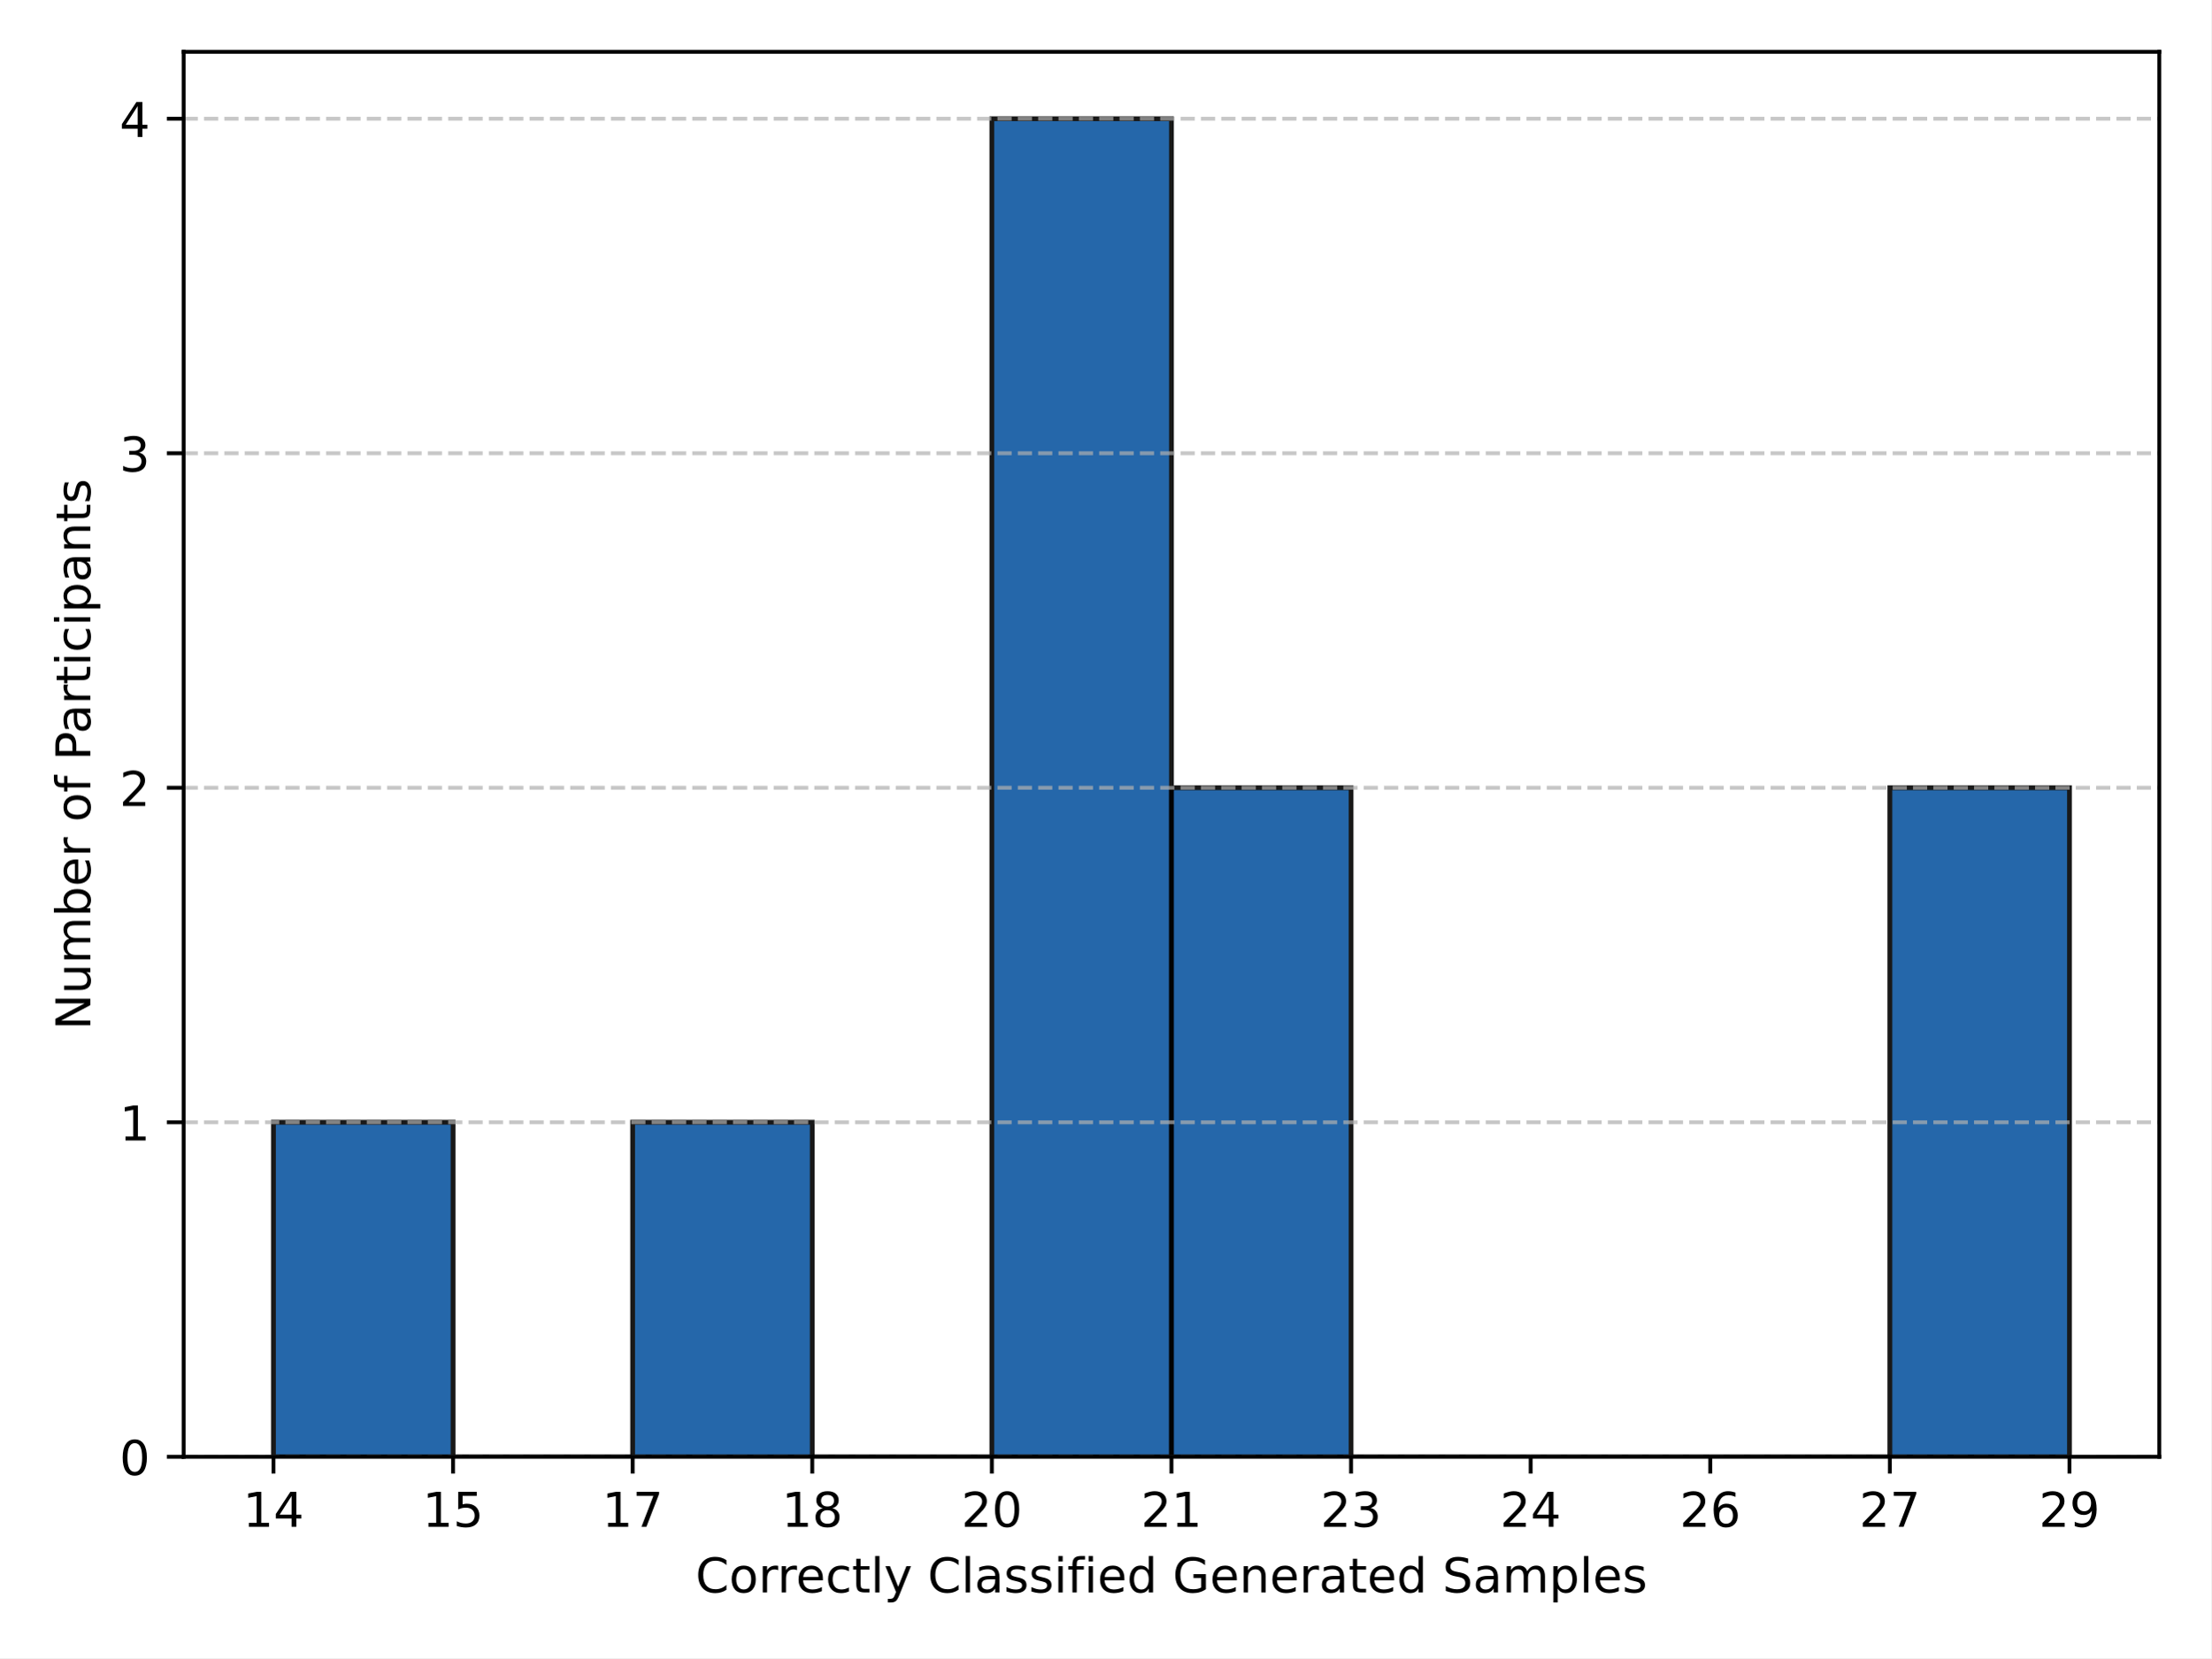
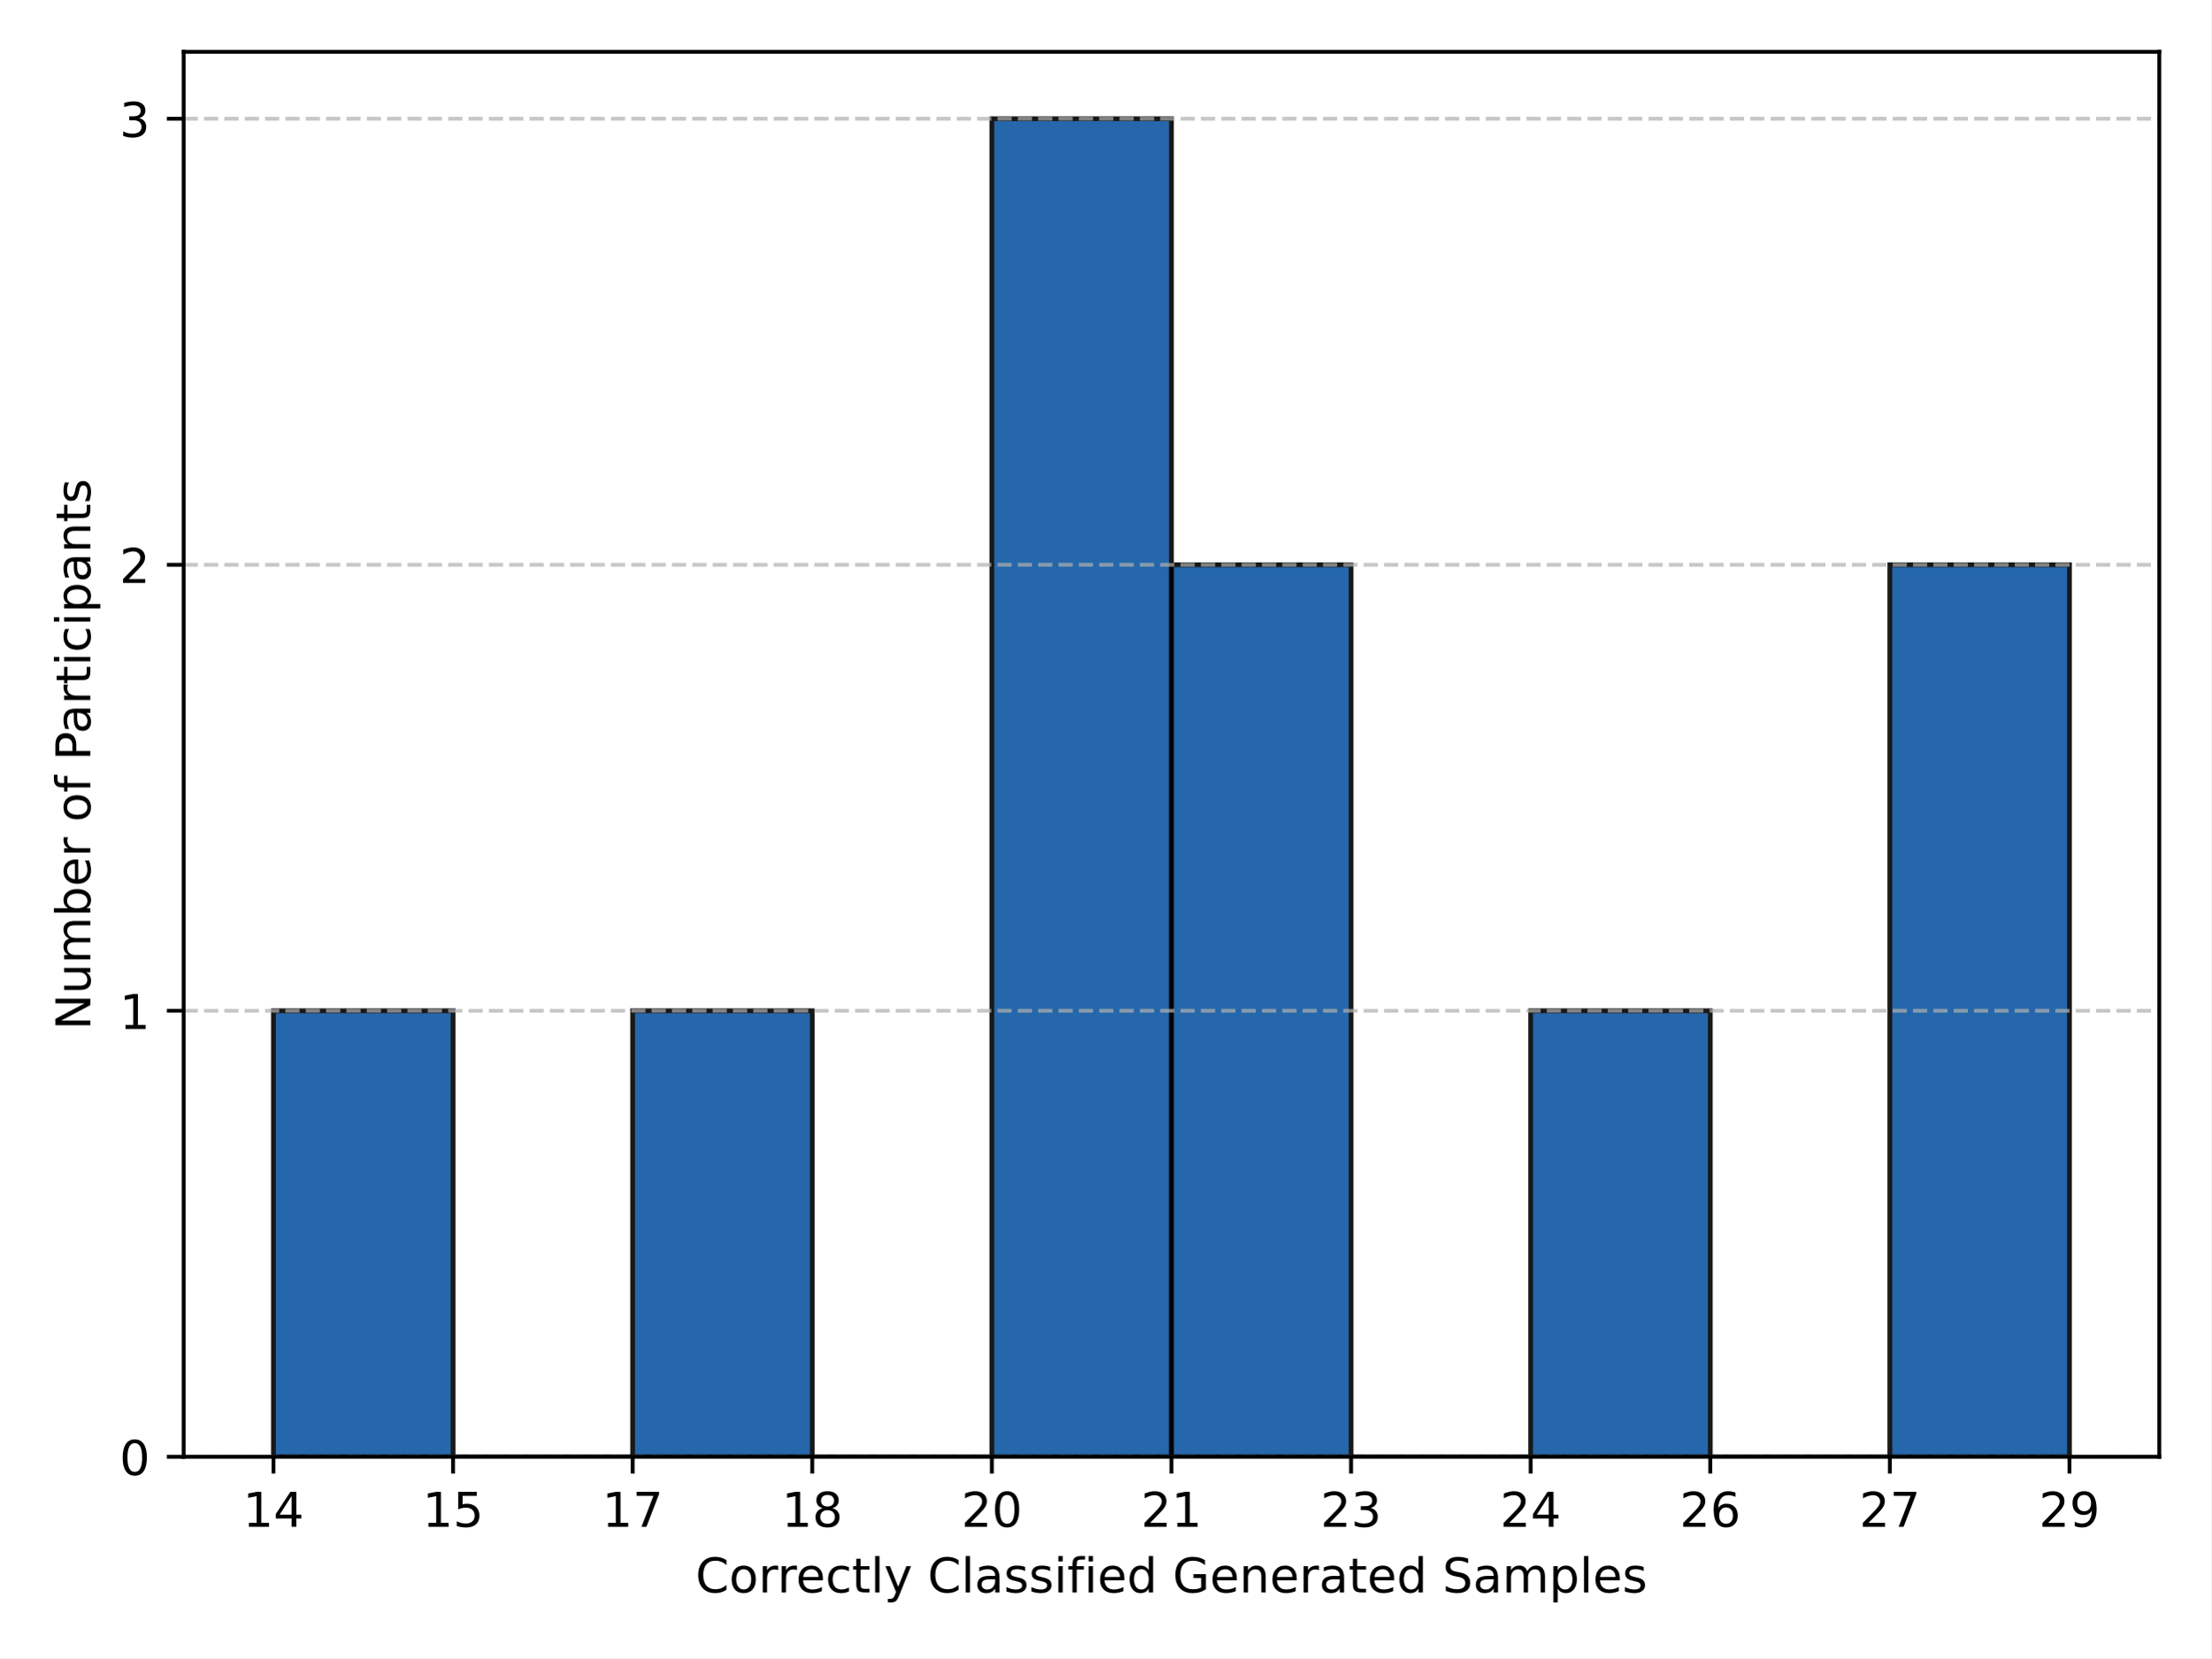
<svg xmlns="http://www.w3.org/2000/svg" xmlns:xlink="http://www.w3.org/1999/xlink" width="460.8pt" height="345.6pt" viewBox="0 0 460.8 345.6" version="1.1">
  <defs>
    <style type="text/css">*{stroke-linejoin: round; stroke-linecap: butt}</style>
  </defs>
  <g id="figure_1">
    <g id="patch_1">
      <path d="M 0 345.6  L 460.8 345.6  L 460.8 0  L 0 0  z " style="fill: #ffffff" />
    </g>
    <g id="axes_1">
      <g id="patch_2">
        <path d="M 38.27 303.64  L 450 303.64  L 450 10.8  L 38.27 10.8  z " style="fill: #ffffff" />
      </g>
      <g id="patch_3">
-         <path d="M 56.985 303.64  L 94.415 303.64  L 94.415 233.916  L 56.985 233.916  z " clip-path="url(#pcb6d6a3533)" style="fill: #0d57a1; opacity: 0.9; stroke: #000000; stroke-linejoin: miter" />
+         <path d="M 56.985 303.64  L 94.415 303.64  L 94.415 210.675  L 56.985 210.675  z " clip-path="url(#pc6fdeaa3d5)" style="fill: #0d57a1; opacity: 0.9; stroke: #000000; stroke-linejoin: miter" />
      </g>
      <g id="patch_4">
-         <path d="M 94.415 303.64  L 131.845 303.64  L 131.845 303.64  L 94.415 303.64  z " clip-path="url(#pcb6d6a3533)" style="fill: #0d57a1; opacity: 0.9; stroke: #000000; stroke-linejoin: miter" />
+         <path d="M 94.415 303.64  L 131.845 303.64  L 131.845 303.64  L 94.415 303.64  z " clip-path="url(#pc6fdeaa3d5)" style="fill: #0d57a1; opacity: 0.9; stroke: #000000; stroke-linejoin: miter" />
      </g>
      <g id="patch_5">
-         <path d="M 131.845 303.64  L 169.275 303.64  L 169.275 233.916  L 131.845 233.916  z " clip-path="url(#pcb6d6a3533)" style="fill: #0d57a1; opacity: 0.9; stroke: #000000; stroke-linejoin: miter" />
+         <path d="M 131.845 303.64  L 169.275 303.64  L 169.275 210.675  L 131.845 210.675  z " clip-path="url(#pc6fdeaa3d5)" style="fill: #0d57a1; opacity: 0.9; stroke: #000000; stroke-linejoin: miter" />
      </g>
      <g id="patch_6">
-         <path d="M 169.275 303.64  L 206.705 303.64  L 206.705 303.64  L 169.275 303.64  z " clip-path="url(#pcb6d6a3533)" style="fill: #0d57a1; opacity: 0.9; stroke: #000000; stroke-linejoin: miter" />
+         <path d="M 169.275 303.64  L 206.705 303.64  L 206.705 303.64  L 169.275 303.64  z " clip-path="url(#pc6fdeaa3d5)" style="fill: #0d57a1; opacity: 0.9; stroke: #000000; stroke-linejoin: miter" />
      </g>
      <g id="patch_7">
-         <path d="M 206.705 303.64  L 244.135 303.64  L 244.135 24.745  L 206.705 24.745  z " clip-path="url(#pcb6d6a3533)" style="fill: #0d57a1; opacity: 0.9; stroke: #000000; stroke-linejoin: miter" />
+         <path d="M 206.705 303.64  L 244.135 303.64  L 244.135 24.745  L 206.705 24.745  z " clip-path="url(#pc6fdeaa3d5)" style="fill: #0d57a1; opacity: 0.9; stroke: #000000; stroke-linejoin: miter" />
      </g>
      <g id="patch_8">
-         <path d="M 244.135 303.64  L 281.565 303.64  L 281.565 164.192  L 244.135 164.192  z " clip-path="url(#pcb6d6a3533)" style="fill: #0d57a1; opacity: 0.9; stroke: #000000; stroke-linejoin: miter" />
+         <path d="M 244.135 303.64  L 281.565 303.64  L 281.565 117.71  L 244.135 117.71  z " clip-path="url(#pc6fdeaa3d5)" style="fill: #0d57a1; opacity: 0.9; stroke: #000000; stroke-linejoin: miter" />
      </g>
      <g id="patch_9">
-         <path d="M 281.565 303.64  L 318.995 303.64  L 318.995 303.64  L 281.565 303.64  z " clip-path="url(#pcb6d6a3533)" style="fill: #0d57a1; opacity: 0.9; stroke: #000000; stroke-linejoin: miter" />
+         <path d="M 281.565 303.64  L 318.995 303.64  L 318.995 303.64  L 281.565 303.64  z " clip-path="url(#pc6fdeaa3d5)" style="fill: #0d57a1; opacity: 0.9; stroke: #000000; stroke-linejoin: miter" />
      </g>
      <g id="patch_10">
-         <path d="M 318.995 303.64  L 356.425 303.64  L 356.425 303.64  L 318.995 303.64  z " clip-path="url(#pcb6d6a3533)" style="fill: #0d57a1; opacity: 0.9; stroke: #000000; stroke-linejoin: miter" />
+         <path d="M 318.995 303.64  L 356.425 303.64  L 356.425 210.675  L 318.995 210.675  z " clip-path="url(#pc6fdeaa3d5)" style="fill: #0d57a1; opacity: 0.9; stroke: #000000; stroke-linejoin: miter" />
      </g>
      <g id="patch_11">
-         <path d="M 356.425 303.64  L 393.855 303.64  L 393.855 303.64  L 356.425 303.64  z " clip-path="url(#pcb6d6a3533)" style="fill: #0d57a1; opacity: 0.9; stroke: #000000; stroke-linejoin: miter" />
+         <path d="M 356.425 303.64  L 393.855 303.64  L 393.855 303.64  L 356.425 303.64  z " clip-path="url(#pc6fdeaa3d5)" style="fill: #0d57a1; opacity: 0.9; stroke: #000000; stroke-linejoin: miter" />
      </g>
      <g id="patch_12">
-         <path d="M 393.855 303.64  L 431.285 303.64  L 431.285 164.192  L 393.855 164.192  z " clip-path="url(#pcb6d6a3533)" style="fill: #0d57a1; opacity: 0.9; stroke: #000000; stroke-linejoin: miter" />
+         <path d="M 393.855 303.64  L 431.285 303.64  L 431.285 117.71  L 393.855 117.71  z " clip-path="url(#pc6fdeaa3d5)" style="fill: #0d57a1; opacity: 0.9; stroke: #000000; stroke-linejoin: miter" />
      </g>
      <g id="matplotlib.axis_1">
        <g id="xtick_1">
          <g id="line2d_1">
            <defs>
-               <path id="m1f38737890" d="M 0 0  L 0 3.5  " style="stroke: #000000; stroke-width: 0.8" />
+               <path id="m80714c2064" d="M 0 0  L 0 3.5  " style="stroke: #000000; stroke-width: 0.8" />
            </defs>
            <g>
-               <use xlink:href="#m1f38737890" x="56.985" y="303.64" style="stroke: #000000; stroke-width: 0.8" />
+               <use xlink:href="#m80714c2064" x="56.985" y="303.64" style="stroke: #000000; stroke-width: 0.8" />
            </g>
          </g>
          <g id="text_1">
            <g transform="translate(50.6225 318.2384) scale(0.1 -0.1)">
              <defs>
                <path id="DejaVuSans-31" d="M 794 531  L 1825 531  L 1825 4091  L 703 3866  L 703 4441  L 1819 4666  L 2450 4666  L 2450 531  L 3481 531  L 3481 0  L 794 0  L 794 531  z " transform="scale(0.015625)" />
                <path id="DejaVuSans-34" d="M 2419 4116  L 825 1625  L 2419 1625  L 2419 4116  z M 2253 4666  L 3047 4666  L 3047 1625  L 3713 1625  L 3713 1100  L 3047 1100  L 3047 0  L 2419 0  L 2419 1100  L 313 1100  L 313 1709  L 2253 4666  z " transform="scale(0.015625)" />
              </defs>
              <use xlink:href="#DejaVuSans-31" />
              <use xlink:href="#DejaVuSans-34" x="63.623" />
            </g>
          </g>
        </g>
        <g id="xtick_2">
          <g id="line2d_2">
            <g>
-               <use xlink:href="#m1f38737890" x="94.415" y="303.64" style="stroke: #000000; stroke-width: 0.8" />
+               <use xlink:href="#m80714c2064" x="94.415" y="303.64" style="stroke: #000000; stroke-width: 0.8" />
            </g>
          </g>
          <g id="text_2">
            <g transform="translate(88.0525 318.2384) scale(0.1 -0.1)">
              <defs>
                <path id="DejaVuSans-35" d="M 691 4666  L 3169 4666  L 3169 4134  L 1269 4134  L 1269 2991  Q 1406 3038 1543 3061  Q 1681 3084 1819 3084  Q 2600 3084 3056 2656  Q 3513 2228 3513 1497  Q 3513 744 3044 326  Q 2575 -91 1722 -91  Q 1428 -91 1123 -41  Q 819 9 494 109  L 494 744  Q 775 591 1075 516  Q 1375 441 1709 441  Q 2250 441 2565 725  Q 2881 1009 2881 1497  Q 2881 1984 2565 2268  Q 2250 2553 1709 2553  Q 1456 2553 1204 2497  Q 953 2441 691 2322  L 691 4666  z " transform="scale(0.015625)" />
              </defs>
              <use xlink:href="#DejaVuSans-31" />
              <use xlink:href="#DejaVuSans-35" x="63.623" />
            </g>
          </g>
        </g>
        <g id="xtick_3">
          <g id="line2d_3">
            <g>
-               <use xlink:href="#m1f38737890" x="131.845" y="303.64" style="stroke: #000000; stroke-width: 0.8" />
+               <use xlink:href="#m80714c2064" x="131.845" y="303.64" style="stroke: #000000; stroke-width: 0.8" />
            </g>
          </g>
          <g id="text_3">
            <g transform="translate(125.4825 318.2384) scale(0.1 -0.1)">
              <defs>
                <path id="DejaVuSans-37" d="M 525 4666  L 3525 4666  L 3525 4397  L 1831 0  L 1172 0  L 2766 4134  L 525 4134  L 525 4666  z " transform="scale(0.015625)" />
              </defs>
              <use xlink:href="#DejaVuSans-31" />
              <use xlink:href="#DejaVuSans-37" x="63.623" />
            </g>
          </g>
        </g>
        <g id="xtick_4">
          <g id="line2d_4">
            <g>
-               <use xlink:href="#m1f38737890" x="169.275" y="303.64" style="stroke: #000000; stroke-width: 0.8" />
+               <use xlink:href="#m80714c2064" x="169.275" y="303.64" style="stroke: #000000; stroke-width: 0.8" />
            </g>
          </g>
          <g id="text_4">
            <g transform="translate(162.9125 318.2384) scale(0.1 -0.1)">
              <defs>
                <path id="DejaVuSans-38" d="M 2034 2216  Q 1584 2216 1326 1975  Q 1069 1734 1069 1313  Q 1069 891 1326 650  Q 1584 409 2034 409  Q 2484 409 2743 651  Q 3003 894 3003 1313  Q 3003 1734 2745 1975  Q 2488 2216 2034 2216  z M 1403 2484  Q 997 2584 770 2862  Q 544 3141 544 3541  Q 544 4100 942 4425  Q 1341 4750 2034 4750  Q 2731 4750 3128 4425  Q 3525 4100 3525 3541  Q 3525 3141 3298 2862  Q 3072 2584 2669 2484  Q 3125 2378 3379 2068  Q 3634 1759 3634 1313  Q 3634 634 3220 271  Q 2806 -91 2034 -91  Q 1263 -91 848 271  Q 434 634 434 1313  Q 434 1759 690 2068  Q 947 2378 1403 2484  z M 1172 3481  Q 1172 3119 1398 2916  Q 1625 2713 2034 2713  Q 2441 2713 2670 2916  Q 2900 3119 2900 3481  Q 2900 3844 2670 4047  Q 2441 4250 2034 4250  Q 1625 4250 1398 4047  Q 1172 3844 1172 3481  z " transform="scale(0.015625)" />
              </defs>
              <use xlink:href="#DejaVuSans-31" />
              <use xlink:href="#DejaVuSans-38" x="63.623" />
            </g>
          </g>
        </g>
        <g id="xtick_5">
          <g id="line2d_5">
            <g>
-               <use xlink:href="#m1f38737890" x="206.705" y="303.64" style="stroke: #000000; stroke-width: 0.8" />
+               <use xlink:href="#m80714c2064" x="206.705" y="303.64" style="stroke: #000000; stroke-width: 0.8" />
            </g>
          </g>
          <g id="text_5">
            <g transform="translate(200.3425 318.2384) scale(0.1 -0.1)">
              <defs>
                <path id="DejaVuSans-32" d="M 1228 531  L 3431 531  L 3431 0  L 469 0  L 469 531  Q 828 903 1448 1529  Q 2069 2156 2228 2338  Q 2531 2678 2651 2914  Q 2772 3150 2772 3378  Q 2772 3750 2511 3984  Q 2250 4219 1831 4219  Q 1534 4219 1204 4116  Q 875 4013 500 3803  L 500 4441  Q 881 4594 1212 4672  Q 1544 4750 1819 4750  Q 2544 4750 2975 4387  Q 3406 4025 3406 3419  Q 3406 3131 3298 2873  Q 3191 2616 2906 2266  Q 2828 2175 2409 1742  Q 1991 1309 1228 531  z " transform="scale(0.015625)" />
                <path id="DejaVuSans-30" d="M 2034 4250  Q 1547 4250 1301 3770  Q 1056 3291 1056 2328  Q 1056 1369 1301 889  Q 1547 409 2034 409  Q 2525 409 2770 889  Q 3016 1369 3016 2328  Q 3016 3291 2770 3770  Q 2525 4250 2034 4250  z M 2034 4750  Q 2819 4750 3233 4129  Q 3647 3509 3647 2328  Q 3647 1150 3233 529  Q 2819 -91 2034 -91  Q 1250 -91 836 529  Q 422 1150 422 2328  Q 422 3509 836 4129  Q 1250 4750 2034 4750  z " transform="scale(0.015625)" />
              </defs>
              <use xlink:href="#DejaVuSans-32" />
              <use xlink:href="#DejaVuSans-30" x="63.623" />
            </g>
          </g>
        </g>
        <g id="xtick_6">
          <g id="line2d_6">
            <g>
-               <use xlink:href="#m1f38737890" x="244.135" y="303.64" style="stroke: #000000; stroke-width: 0.8" />
+               <use xlink:href="#m80714c2064" x="244.135" y="303.64" style="stroke: #000000; stroke-width: 0.8" />
            </g>
          </g>
          <g id="text_6">
            <g transform="translate(237.7725 318.2384) scale(0.1 -0.1)">
              <use xlink:href="#DejaVuSans-32" />
              <use xlink:href="#DejaVuSans-31" x="63.623" />
            </g>
          </g>
        </g>
        <g id="xtick_7">
          <g id="line2d_7">
            <g>
-               <use xlink:href="#m1f38737890" x="281.565" y="303.64" style="stroke: #000000; stroke-width: 0.8" />
+               <use xlink:href="#m80714c2064" x="281.565" y="303.64" style="stroke: #000000; stroke-width: 0.8" />
            </g>
          </g>
          <g id="text_7">
            <g transform="translate(275.2025 318.2384) scale(0.1 -0.1)">
              <defs>
                <path id="DejaVuSans-33" d="M 2597 2516  Q 3050 2419 3304 2112  Q 3559 1806 3559 1356  Q 3559 666 3084 287  Q 2609 -91 1734 -91  Q 1441 -91 1130 -33  Q 819 25 488 141  L 488 750  Q 750 597 1062 519  Q 1375 441 1716 441  Q 2309 441 2620 675  Q 2931 909 2931 1356  Q 2931 1769 2642 2001  Q 2353 2234 1838 2234  L 1294 2234  L 1294 2753  L 1863 2753  Q 2328 2753 2575 2939  Q 2822 3125 2822 3475  Q 2822 3834 2567 4026  Q 2313 4219 1838 4219  Q 1578 4219 1281 4162  Q 984 4106 628 3988  L 628 4550  Q 988 4650 1302 4700  Q 1616 4750 1894 4750  Q 2613 4750 3031 4423  Q 3450 4097 3450 3541  Q 3450 3153 3228 2886  Q 3006 2619 2597 2516  z " transform="scale(0.015625)" />
              </defs>
              <use xlink:href="#DejaVuSans-32" />
              <use xlink:href="#DejaVuSans-33" x="63.623" />
            </g>
          </g>
        </g>
        <g id="xtick_8">
          <g id="line2d_8">
            <g>
-               <use xlink:href="#m1f38737890" x="318.995" y="303.64" style="stroke: #000000; stroke-width: 0.8" />
+               <use xlink:href="#m80714c2064" x="318.995" y="303.64" style="stroke: #000000; stroke-width: 0.8" />
            </g>
          </g>
          <g id="text_8">
            <g transform="translate(312.6325 318.2384) scale(0.1 -0.1)">
              <use xlink:href="#DejaVuSans-32" />
              <use xlink:href="#DejaVuSans-34" x="63.623" />
            </g>
          </g>
        </g>
        <g id="xtick_9">
          <g id="line2d_9">
            <g>
-               <use xlink:href="#m1f38737890" x="356.425" y="303.64" style="stroke: #000000; stroke-width: 0.8" />
+               <use xlink:href="#m80714c2064" x="356.425" y="303.64" style="stroke: #000000; stroke-width: 0.8" />
            </g>
          </g>
          <g id="text_9">
            <g transform="translate(350.0625 318.2384) scale(0.1 -0.1)">
              <defs>
                <path id="DejaVuSans-36" d="M 2113 2584  Q 1688 2584 1439 2293  Q 1191 2003 1191 1497  Q 1191 994 1439 701  Q 1688 409 2113 409  Q 2538 409 2786 701  Q 3034 994 3034 1497  Q 3034 2003 2786 2293  Q 2538 2584 2113 2584  z M 3366 4563  L 3366 3988  Q 3128 4100 2886 4159  Q 2644 4219 2406 4219  Q 1781 4219 1451 3797  Q 1122 3375 1075 2522  Q 1259 2794 1537 2939  Q 1816 3084 2150 3084  Q 2853 3084 3261 2657  Q 3669 2231 3669 1497  Q 3669 778 3244 343  Q 2819 -91 2113 -91  Q 1303 -91 875 529  Q 447 1150 447 2328  Q 447 3434 972 4092  Q 1497 4750 2381 4750  Q 2619 4750 2861 4703  Q 3103 4656 3366 4563  z " transform="scale(0.015625)" />
              </defs>
              <use xlink:href="#DejaVuSans-32" />
              <use xlink:href="#DejaVuSans-36" x="63.623" />
            </g>
          </g>
        </g>
        <g id="xtick_10">
          <g id="line2d_10">
            <g>
-               <use xlink:href="#m1f38737890" x="393.855" y="303.64" style="stroke: #000000; stroke-width: 0.8" />
+               <use xlink:href="#m80714c2064" x="393.855" y="303.64" style="stroke: #000000; stroke-width: 0.8" />
            </g>
          </g>
          <g id="text_10">
            <g transform="translate(387.4925 318.2384) scale(0.1 -0.1)">
              <use xlink:href="#DejaVuSans-32" />
              <use xlink:href="#DejaVuSans-37" x="63.623" />
            </g>
          </g>
        </g>
        <g id="xtick_11">
          <g id="line2d_11">
            <g>
-               <use xlink:href="#m1f38737890" x="431.285" y="303.64" style="stroke: #000000; stroke-width: 0.8" />
+               <use xlink:href="#m80714c2064" x="431.285" y="303.64" style="stroke: #000000; stroke-width: 0.8" />
            </g>
          </g>
          <g id="text_11">
            <g transform="translate(424.9225 318.2384) scale(0.1 -0.1)">
              <defs>
                <path id="DejaVuSans-39" d="M 703 97  L 703 672  Q 941 559 1184 500  Q 1428 441 1663 441  Q 2288 441 2617 861  Q 2947 1281 2994 2138  Q 2813 1869 2534 1725  Q 2256 1581 1919 1581  Q 1219 1581 811 2004  Q 403 2428 403 3163  Q 403 3881 828 4315  Q 1253 4750 1959 4750  Q 2769 4750 3195 4129  Q 3622 3509 3622 2328  Q 3622 1225 3098 567  Q 2575 -91 1691 -91  Q 1453 -91 1209 -44  Q 966 3 703 97  z M 1959 2075  Q 2384 2075 2632 2365  Q 2881 2656 2881 3163  Q 2881 3666 2632 3958  Q 2384 4250 1959 4250  Q 1534 4250 1286 3958  Q 1038 3666 1038 3163  Q 1038 2656 1286 2365  Q 1534 2075 1959 2075  z " transform="scale(0.015625)" />
              </defs>
              <use xlink:href="#DejaVuSans-32" />
              <use xlink:href="#DejaVuSans-39" x="63.623" />
            </g>
          </g>
        </g>
        <g id="text_12">
          <g transform="translate(144.9491 331.9166) scale(0.1 -0.1)">
            <defs>
              <path id="DejaVuSans-43" d="M 4122 4306  L 4122 3641  Q 3803 3938 3442 4084  Q 3081 4231 2675 4231  Q 1875 4231 1450 3742  Q 1025 3253 1025 2328  Q 1025 1406 1450 917  Q 1875 428 2675 428  Q 3081 428 3442 575  Q 3803 722 4122 1019  L 4122 359  Q 3791 134 3420 21  Q 3050 -91 2638 -91  Q 1578 -91 968 557  Q 359 1206 359 2328  Q 359 3453 968 4101  Q 1578 4750 2638 4750  Q 3056 4750 3426 4639  Q 3797 4528 4122 4306  z " transform="scale(0.015625)" />
              <path id="DejaVuSans-6f" d="M 1959 3097  Q 1497 3097 1228 2736  Q 959 2375 959 1747  Q 959 1119 1226 758  Q 1494 397 1959 397  Q 2419 397 2687 759  Q 2956 1122 2956 1747  Q 2956 2369 2687 2733  Q 2419 3097 1959 3097  z M 1959 3584  Q 2709 3584 3137 3096  Q 3566 2609 3566 1747  Q 3566 888 3137 398  Q 2709 -91 1959 -91  Q 1206 -91 779 398  Q 353 888 353 1747  Q 353 2609 779 3096  Q 1206 3584 1959 3584  z " transform="scale(0.015625)" />
              <path id="DejaVuSans-72" d="M 2631 2963  Q 2534 3019 2420 3045  Q 2306 3072 2169 3072  Q 1681 3072 1420 2755  Q 1159 2438 1159 1844  L 1159 0  L 581 0  L 581 3500  L 1159 3500  L 1159 2956  Q 1341 3275 1631 3429  Q 1922 3584 2338 3584  Q 2397 3584 2469 3576  Q 2541 3569 2628 3553  L 2631 2963  z " transform="scale(0.015625)" />
              <path id="DejaVuSans-65" d="M 3597 1894  L 3597 1613  L 953 1613  Q 991 1019 1311 708  Q 1631 397 2203 397  Q 2534 397 2845 478  Q 3156 559 3463 722  L 3463 178  Q 3153 47 2828 -22  Q 2503 -91 2169 -91  Q 1331 -91 842 396  Q 353 884 353 1716  Q 353 2575 817 3079  Q 1281 3584 2069 3584  Q 2775 3584 3186 3129  Q 3597 2675 3597 1894  z M 3022 2063  Q 3016 2534 2758 2815  Q 2500 3097 2075 3097  Q 1594 3097 1305 2825  Q 1016 2553 972 2059  L 3022 2063  z " transform="scale(0.015625)" />
              <path id="DejaVuSans-63" d="M 3122 3366  L 3122 2828  Q 2878 2963 2633 3030  Q 2388 3097 2138 3097  Q 1578 3097 1268 2742  Q 959 2388 959 1747  Q 959 1106 1268 751  Q 1578 397 2138 397  Q 2388 397 2633 464  Q 2878 531 3122 666  L 3122 134  Q 2881 22 2623 -34  Q 2366 -91 2075 -91  Q 1284 -91 818 406  Q 353 903 353 1747  Q 353 2603 823 3093  Q 1294 3584 2113 3584  Q 2378 3584 2631 3529  Q 2884 3475 3122 3366  z " transform="scale(0.015625)" />
              <path id="DejaVuSans-74" d="M 1172 4494  L 1172 3500  L 2356 3500  L 2356 3053  L 1172 3053  L 1172 1153  Q 1172 725 1289 603  Q 1406 481 1766 481  L 2356 481  L 2356 0  L 1766 0  Q 1100 0 847 248  Q 594 497 594 1153  L 594 3053  L 172 3053  L 172 3500  L 594 3500  L 594 4494  L 1172 4494  z " transform="scale(0.015625)" />
              <path id="DejaVuSans-6c" d="M 603 4863  L 1178 4863  L 1178 0  L 603 0  L 603 4863  z " transform="scale(0.015625)" />
              <path id="DejaVuSans-79" d="M 2059 -325  Q 1816 -950 1584 -1140  Q 1353 -1331 966 -1331  L 506 -1331  L 506 -850  L 844 -850  Q 1081 -850 1212 -737  Q 1344 -625 1503 -206  L 1606 56  L 191 3500  L 800 3500  L 1894 763  L 2988 3500  L 3597 3500  L 2059 -325  z " transform="scale(0.015625)" />
              <path id="DejaVuSans-20" transform="scale(0.015625)" />
              <path id="DejaVuSans-61" d="M 2194 1759  Q 1497 1759 1228 1600  Q 959 1441 959 1056  Q 959 750 1161 570  Q 1363 391 1709 391  Q 2188 391 2477 730  Q 2766 1069 2766 1631  L 2766 1759  L 2194 1759  z M 3341 1997  L 3341 0  L 2766 0  L 2766 531  Q 2569 213 2275 61  Q 1981 -91 1556 -91  Q 1019 -91 701 211  Q 384 513 384 1019  Q 384 1609 779 1909  Q 1175 2209 1959 2209  L 2766 2209  L 2766 2266  Q 2766 2663 2505 2880  Q 2244 3097 1772 3097  Q 1472 3097 1187 3025  Q 903 2953 641 2809  L 641 3341  Q 956 3463 1253 3523  Q 1550 3584 1831 3584  Q 2591 3584 2966 3190  Q 3341 2797 3341 1997  z " transform="scale(0.015625)" />
              <path id="DejaVuSans-73" d="M 2834 3397  L 2834 2853  Q 2591 2978 2328 3040  Q 2066 3103 1784 3103  Q 1356 3103 1142 2972  Q 928 2841 928 2578  Q 928 2378 1081 2264  Q 1234 2150 1697 2047  L 1894 2003  Q 2506 1872 2764 1633  Q 3022 1394 3022 966  Q 3022 478 2636 193  Q 2250 -91 1575 -91  Q 1294 -91 989 -36  Q 684 19 347 128  L 347 722  Q 666 556 975 473  Q 1284 391 1588 391  Q 1994 391 2212 530  Q 2431 669 2431 922  Q 2431 1156 2273 1281  Q 2116 1406 1581 1522  L 1381 1569  Q 847 1681 609 1914  Q 372 2147 372 2553  Q 372 3047 722 3315  Q 1072 3584 1716 3584  Q 2034 3584 2315 3537  Q 2597 3491 2834 3397  z " transform="scale(0.015625)" />
              <path id="DejaVuSans-69" d="M 603 3500  L 1178 3500  L 1178 0  L 603 0  L 603 3500  z M 603 4863  L 1178 4863  L 1178 4134  L 603 4134  L 603 4863  z " transform="scale(0.015625)" />
              <path id="DejaVuSans-66" d="M 2375 4863  L 2375 4384  L 1825 4384  Q 1516 4384 1395 4259  Q 1275 4134 1275 3809  L 1275 3500  L 2222 3500  L 2222 3053  L 1275 3053  L 1275 0  L 697 0  L 697 3053  L 147 3053  L 147 3500  L 697 3500  L 697 3744  Q 697 4328 969 4595  Q 1241 4863 1831 4863  L 2375 4863  z " transform="scale(0.015625)" />
              <path id="DejaVuSans-64" d="M 2906 2969  L 2906 4863  L 3481 4863  L 3481 0  L 2906 0  L 2906 525  Q 2725 213 2448 61  Q 2172 -91 1784 -91  Q 1150 -91 751 415  Q 353 922 353 1747  Q 353 2572 751 3078  Q 1150 3584 1784 3584  Q 2172 3584 2448 3432  Q 2725 3281 2906 2969  z M 947 1747  Q 947 1113 1208 752  Q 1469 391 1925 391  Q 2381 391 2643 752  Q 2906 1113 2906 1747  Q 2906 2381 2643 2742  Q 2381 3103 1925 3103  Q 1469 3103 1208 2742  Q 947 2381 947 1747  z " transform="scale(0.015625)" />
              <path id="DejaVuSans-47" d="M 3809 666  L 3809 1919  L 2778 1919  L 2778 2438  L 4434 2438  L 4434 434  Q 4069 175 3628 42  Q 3188 -91 2688 -91  Q 1594 -91 976 548  Q 359 1188 359 2328  Q 359 3472 976 4111  Q 1594 4750 2688 4750  Q 3144 4750 3555 4637  Q 3966 4525 4313 4306  L 4313 3634  Q 3963 3931 3569 4081  Q 3175 4231 2741 4231  Q 1884 4231 1454 3753  Q 1025 3275 1025 2328  Q 1025 1384 1454 906  Q 1884 428 2741 428  Q 3075 428 3337 486  Q 3600 544 3809 666  z " transform="scale(0.015625)" />
              <path id="DejaVuSans-6e" d="M 3513 2113  L 3513 0  L 2938 0  L 2938 2094  Q 2938 2591 2744 2837  Q 2550 3084 2163 3084  Q 1697 3084 1428 2787  Q 1159 2491 1159 1978  L 1159 0  L 581 0  L 581 3500  L 1159 3500  L 1159 2956  Q 1366 3272 1645 3428  Q 1925 3584 2291 3584  Q 2894 3584 3203 3211  Q 3513 2838 3513 2113  z " transform="scale(0.015625)" />
              <path id="DejaVuSans-53" d="M 3425 4513  L 3425 3897  Q 3066 4069 2747 4153  Q 2428 4238 2131 4238  Q 1616 4238 1336 4038  Q 1056 3838 1056 3469  Q 1056 3159 1242 3001  Q 1428 2844 1947 2747  L 2328 2669  Q 3034 2534 3370 2195  Q 3706 1856 3706 1288  Q 3706 609 3251 259  Q 2797 -91 1919 -91  Q 1588 -91 1214 -16  Q 841 59 441 206  L 441 856  Q 825 641 1194 531  Q 1563 422 1919 422  Q 2459 422 2753 634  Q 3047 847 3047 1241  Q 3047 1584 2836 1778  Q 2625 1972 2144 2069  L 1759 2144  Q 1053 2284 737 2584  Q 422 2884 422 3419  Q 422 4038 858 4394  Q 1294 4750 2059 4750  Q 2388 4750 2728 4690  Q 3069 4631 3425 4513  z " transform="scale(0.015625)" />
              <path id="DejaVuSans-6d" d="M 3328 2828  Q 3544 3216 3844 3400  Q 4144 3584 4550 3584  Q 5097 3584 5394 3201  Q 5691 2819 5691 2113  L 5691 0  L 5113 0  L 5113 2094  Q 5113 2597 4934 2840  Q 4756 3084 4391 3084  Q 3944 3084 3684 2787  Q 3425 2491 3425 1978  L 3425 0  L 2847 0  L 2847 2094  Q 2847 2600 2669 2842  Q 2491 3084 2119 3084  Q 1678 3084 1418 2786  Q 1159 2488 1159 1978  L 1159 0  L 581 0  L 581 3500  L 1159 3500  L 1159 2956  Q 1356 3278 1631 3431  Q 1906 3584 2284 3584  Q 2666 3584 2933 3390  Q 3200 3197 3328 2828  z " transform="scale(0.015625)" />
              <path id="DejaVuSans-70" d="M 1159 525  L 1159 -1331  L 581 -1331  L 581 3500  L 1159 3500  L 1159 2969  Q 1341 3281 1617 3432  Q 1894 3584 2278 3584  Q 2916 3584 3314 3078  Q 3713 2572 3713 1747  Q 3713 922 3314 415  Q 2916 -91 2278 -91  Q 1894 -91 1617 61  Q 1341 213 1159 525  z M 3116 1747  Q 3116 2381 2855 2742  Q 2594 3103 2138 3103  Q 1681 3103 1420 2742  Q 1159 2381 1159 1747  Q 1159 1113 1420 752  Q 1681 391 2138 391  Q 2594 391 2855 752  Q 3116 1113 3116 1747  z " transform="scale(0.015625)" />
            </defs>
            <use xlink:href="#DejaVuSans-43" />
            <use xlink:href="#DejaVuSans-6f" x="69.824" />
            <use xlink:href="#DejaVuSans-72" x="131.006" />
            <use xlink:href="#DejaVuSans-72" x="170.369" />
            <use xlink:href="#DejaVuSans-65" x="209.232" />
            <use xlink:href="#DejaVuSans-63" x="270.756" />
            <use xlink:href="#DejaVuSans-74" x="325.736" />
            <use xlink:href="#DejaVuSans-6c" x="364.945" />
            <use xlink:href="#DejaVuSans-79" x="392.729" />
            <use xlink:href="#DejaVuSans-20" x="451.908" />
            <use xlink:href="#DejaVuSans-43" x="483.695" />
            <use xlink:href="#DejaVuSans-6c" x="553.52" />
            <use xlink:href="#DejaVuSans-61" x="581.303" />
            <use xlink:href="#DejaVuSans-73" x="642.582" />
            <use xlink:href="#DejaVuSans-73" x="694.682" />
            <use xlink:href="#DejaVuSans-69" x="746.781" />
            <use xlink:href="#DejaVuSans-66" x="774.564" />
            <use xlink:href="#DejaVuSans-69" x="809.77" />
            <use xlink:href="#DejaVuSans-65" x="837.553" />
            <use xlink:href="#DejaVuSans-64" x="899.076" />
            <use xlink:href="#DejaVuSans-20" x="962.553" />
            <use xlink:href="#DejaVuSans-47" x="994.34" />
            <use xlink:href="#DejaVuSans-65" x="1071.83" />
            <use xlink:href="#DejaVuSans-6e" x="1133.354" />
            <use xlink:href="#DejaVuSans-65" x="1196.732" />
            <use xlink:href="#DejaVuSans-72" x="1258.256" />
            <use xlink:href="#DejaVuSans-61" x="1299.369" />
            <use xlink:href="#DejaVuSans-74" x="1360.648" />
            <use xlink:href="#DejaVuSans-65" x="1399.857" />
            <use xlink:href="#DejaVuSans-64" x="1461.381" />
            <use xlink:href="#DejaVuSans-20" x="1524.857" />
            <use xlink:href="#DejaVuSans-53" x="1556.645" />
            <use xlink:href="#DejaVuSans-61" x="1620.121" />
            <use xlink:href="#DejaVuSans-6d" x="1681.4" />
            <use xlink:href="#DejaVuSans-70" x="1778.812" />
            <use xlink:href="#DejaVuSans-6c" x="1842.289" />
            <use xlink:href="#DejaVuSans-65" x="1870.072" />
            <use xlink:href="#DejaVuSans-73" x="1931.596" />
          </g>
        </g>
      </g>
      <g id="matplotlib.axis_2">
        <g id="ytick_1">
          <g id="line2d_12">
-             <path d="M 38.27 303.64  L 450 303.64  " clip-path="url(#pcb6d6a3533)" style="fill: none; stroke-dasharray: 2.96,1.28; stroke-dashoffset: 0; stroke: #b0b0b0; stroke-opacity: 0.7; stroke-width: 0.8" />
+             <path d="M 38.27 303.64  L 450 303.64  " clip-path="url(#pc6fdeaa3d5)" style="fill: none; stroke-dasharray: 2.96,1.28; stroke-dashoffset: 0; stroke: #b0b0b0; stroke-opacity: 0.7; stroke-width: 0.8" />
          </g>
          <g id="line2d_13">
            <defs>
-               <path id="m24249ef605" d="M 0 0  L -3.5 0  " style="stroke: #000000; stroke-width: 0.8" />
+               <path id="m640ee3a834" d="M 0 0  L -3.5 0  " style="stroke: #000000; stroke-width: 0.8" />
            </defs>
            <g>
-               <use xlink:href="#m24249ef605" x="38.27" y="303.64" style="stroke: #000000; stroke-width: 0.8" />
+               <use xlink:href="#m640ee3a834" x="38.27" y="303.64" style="stroke: #000000; stroke-width: 0.8" />
            </g>
          </g>
          <g id="text_13">
            <g transform="translate(24.9075 307.4392) scale(0.1 -0.1)">
              <use xlink:href="#DejaVuSans-30" />
            </g>
          </g>
        </g>
        <g id="ytick_2">
          <g id="line2d_14">
-             <path d="M 38.27 233.916  L 450 233.916  " clip-path="url(#pcb6d6a3533)" style="fill: none; stroke-dasharray: 2.96,1.28; stroke-dashoffset: 0; stroke: #b0b0b0; stroke-opacity: 0.7; stroke-width: 0.8" />
+             <path d="M 38.27 210.675  L 450 210.675  " clip-path="url(#pc6fdeaa3d5)" style="fill: none; stroke-dasharray: 2.96,1.28; stroke-dashoffset: 0; stroke: #b0b0b0; stroke-opacity: 0.7; stroke-width: 0.8" />
          </g>
          <g id="line2d_15">
            <g>
-               <use xlink:href="#m24249ef605" x="38.27" y="233.916" style="stroke: #000000; stroke-width: 0.8" />
+               <use xlink:href="#m640ee3a834" x="38.27" y="210.675" style="stroke: #000000; stroke-width: 0.8" />
            </g>
          </g>
          <g id="text_14">
-             <g transform="translate(24.9075 237.7154) scale(0.1 -0.1)">
+             <g transform="translate(24.9075 214.4741) scale(0.1 -0.1)">
              <use xlink:href="#DejaVuSans-31" />
            </g>
          </g>
        </g>
        <g id="ytick_3">
          <g id="line2d_16">
-             <path d="M 38.27 164.192  L 450 164.192  " clip-path="url(#pcb6d6a3533)" style="fill: none; stroke-dasharray: 2.96,1.28; stroke-dashoffset: 0; stroke: #b0b0b0; stroke-opacity: 0.7; stroke-width: 0.8" />
+             <path d="M 38.27 117.71  L 450 117.71  " clip-path="url(#pc6fdeaa3d5)" style="fill: none; stroke-dasharray: 2.96,1.28; stroke-dashoffset: 0; stroke: #b0b0b0; stroke-opacity: 0.7; stroke-width: 0.8" />
          </g>
          <g id="line2d_17">
            <g>
-               <use xlink:href="#m24249ef605" x="38.27" y="164.192" style="stroke: #000000; stroke-width: 0.8" />
+               <use xlink:href="#m640ee3a834" x="38.27" y="117.71" style="stroke: #000000; stroke-width: 0.8" />
            </g>
          </g>
          <g id="text_15">
-             <g transform="translate(24.9075 167.9916) scale(0.1 -0.1)">
+             <g transform="translate(24.9075 121.5091) scale(0.1 -0.1)">
              <use xlink:href="#DejaVuSans-32" />
            </g>
          </g>
        </g>
        <g id="ytick_4">
          <g id="line2d_18">
-             <path d="M 38.27 94.469  L 450 94.469  " clip-path="url(#pcb6d6a3533)" style="fill: none; stroke-dasharray: 2.96,1.28; stroke-dashoffset: 0; stroke: #b0b0b0; stroke-opacity: 0.7; stroke-width: 0.8" />
+             <path d="M 38.27 24.745  L 450 24.745  " clip-path="url(#pc6fdeaa3d5)" style="fill: none; stroke-dasharray: 2.96,1.28; stroke-dashoffset: 0; stroke: #b0b0b0; stroke-opacity: 0.7; stroke-width: 0.8" />
          </g>
          <g id="line2d_19">
            <g>
-               <use xlink:href="#m24249ef605" x="38.27" y="94.469" style="stroke: #000000; stroke-width: 0.8" />
+               <use xlink:href="#m640ee3a834" x="38.27" y="24.745" style="stroke: #000000; stroke-width: 0.8" />
            </g>
          </g>
          <g id="text_16">
-             <g transform="translate(24.9075 98.26779) scale(0.1 -0.1)">
+             <g transform="translate(24.9075 28.54398) scale(0.1 -0.1)">
              <use xlink:href="#DejaVuSans-33" />
            </g>
          </g>
        </g>
-         <g id="ytick_5">
-           <g id="line2d_20">
-             <path d="M 38.27 24.745  L 450 24.745  " clip-path="url(#pcb6d6a3533)" style="fill: none; stroke-dasharray: 2.96,1.28; stroke-dashoffset: 0; stroke: #b0b0b0; stroke-opacity: 0.7; stroke-width: 0.8" />
-           </g>
-           <g id="line2d_21">
-             <g>
-               <use xlink:href="#m24249ef605" x="38.27" y="24.745" style="stroke: #000000; stroke-width: 0.8" />
-             </g>
-           </g>
-           <g id="text_17">
-             <g transform="translate(24.9075 28.54398) scale(0.1 -0.1)">
-               <use xlink:href="#DejaVuSans-34" />
-             </g>
-           </g>
-         </g>
-         <g id="text_18">
+         <g id="text_17">
          <g transform="translate(18.82781 214.6723) rotate(-90) scale(0.1 -0.1)">
            <defs>
              <path id="DejaVuSans-4e" d="M 628 4666  L 1478 4666  L 3547 763  L 3547 4666  L 4159 4666  L 4159 0  L 3309 0  L 1241 3903  L 1241 0  L 628 0  L 628 4666  z " transform="scale(0.015625)" />
              <path id="DejaVuSans-75" d="M 544 1381  L 544 3500  L 1119 3500  L 1119 1403  Q 1119 906 1312 657  Q 1506 409 1894 409  Q 2359 409 2629 706  Q 2900 1003 2900 1516  L 2900 3500  L 3475 3500  L 3475 0  L 2900 0  L 2900 538  Q 2691 219 2414 64  Q 2138 -91 1772 -91  Q 1169 -91 856 284  Q 544 659 544 1381  z M 1991 3584  L 1991 3584  z " transform="scale(0.015625)" />
              <path id="DejaVuSans-62" d="M 3116 1747  Q 3116 2381 2855 2742  Q 2594 3103 2138 3103  Q 1681 3103 1420 2742  Q 1159 2381 1159 1747  Q 1159 1113 1420 752  Q 1681 391 2138 391  Q 2594 391 2855 752  Q 3116 1113 3116 1747  z M 1159 2969  Q 1341 3281 1617 3432  Q 1894 3584 2278 3584  Q 2916 3584 3314 3078  Q 3713 2572 3713 1747  Q 3713 922 3314 415  Q 2916 -91 2278 -91  Q 1894 -91 1617 61  Q 1341 213 1159 525  L 1159 0  L 581 0  L 581 4863  L 1159 4863  L 1159 2969  z " transform="scale(0.015625)" />
              <path id="DejaVuSans-50" d="M 1259 4147  L 1259 2394  L 2053 2394  Q 2494 2394 2734 2622  Q 2975 2850 2975 3272  Q 2975 3691 2734 3919  Q 2494 4147 2053 4147  L 1259 4147  z M 628 4666  L 2053 4666  Q 2838 4666 3239 4311  Q 3641 3956 3641 3272  Q 3641 2581 3239 2228  Q 2838 1875 2053 1875  L 1259 1875  L 1259 0  L 628 0  L 628 4666  z " transform="scale(0.015625)" />
            </defs>
            <use xlink:href="#DejaVuSans-4e" />
            <use xlink:href="#DejaVuSans-75" x="74.805" />
            <use xlink:href="#DejaVuSans-6d" x="138.184" />
            <use xlink:href="#DejaVuSans-62" x="235.596" />
            <use xlink:href="#DejaVuSans-65" x="299.072" />
            <use xlink:href="#DejaVuSans-72" x="360.596" />
            <use xlink:href="#DejaVuSans-20" x="401.709" />
            <use xlink:href="#DejaVuSans-6f" x="433.496" />
            <use xlink:href="#DejaVuSans-66" x="494.678" />
            <use xlink:href="#DejaVuSans-20" x="529.883" />
            <use xlink:href="#DejaVuSans-50" x="561.67" />
            <use xlink:href="#DejaVuSans-61" x="617.473" />
            <use xlink:href="#DejaVuSans-72" x="678.752" />
            <use xlink:href="#DejaVuSans-74" x="719.865" />
            <use xlink:href="#DejaVuSans-69" x="759.074" />
            <use xlink:href="#DejaVuSans-63" x="786.857" />
            <use xlink:href="#DejaVuSans-69" x="841.838" />
            <use xlink:href="#DejaVuSans-70" x="869.621" />
            <use xlink:href="#DejaVuSans-61" x="933.098" />
            <use xlink:href="#DejaVuSans-6e" x="994.377" />
            <use xlink:href="#DejaVuSans-74" x="1057.756" />
            <use xlink:href="#DejaVuSans-73" x="1096.965" />
          </g>
        </g>
      </g>
      <g id="patch_13">
        <path d="M 38.27 303.64  L 38.27 10.8  " style="fill: none; stroke: #000000; stroke-width: 0.8; stroke-linejoin: miter; stroke-linecap: square" />
      </g>
      <g id="patch_14">
        <path d="M 450 303.64  L 450 10.8  " style="fill: none; stroke: #000000; stroke-width: 0.8; stroke-linejoin: miter; stroke-linecap: square" />
      </g>
      <g id="patch_15">
        <path d="M 38.27 303.64  L 450 303.64  " style="fill: none; stroke: #000000; stroke-width: 0.8; stroke-linejoin: miter; stroke-linecap: square" />
      </g>
      <g id="patch_16">
        <path d="M 38.27 10.8  L 450 10.8  " style="fill: none; stroke: #000000; stroke-width: 0.8; stroke-linejoin: miter; stroke-linecap: square" />
      </g>
    </g>
  </g>
  <defs>
-     <clipPath id="pcb6d6a3533">
+     <clipPath id="pc6fdeaa3d5">
      <rect x="38.27" y="10.8" width="411.73" height="292.84" />
    </clipPath>
  </defs>
</svg>
